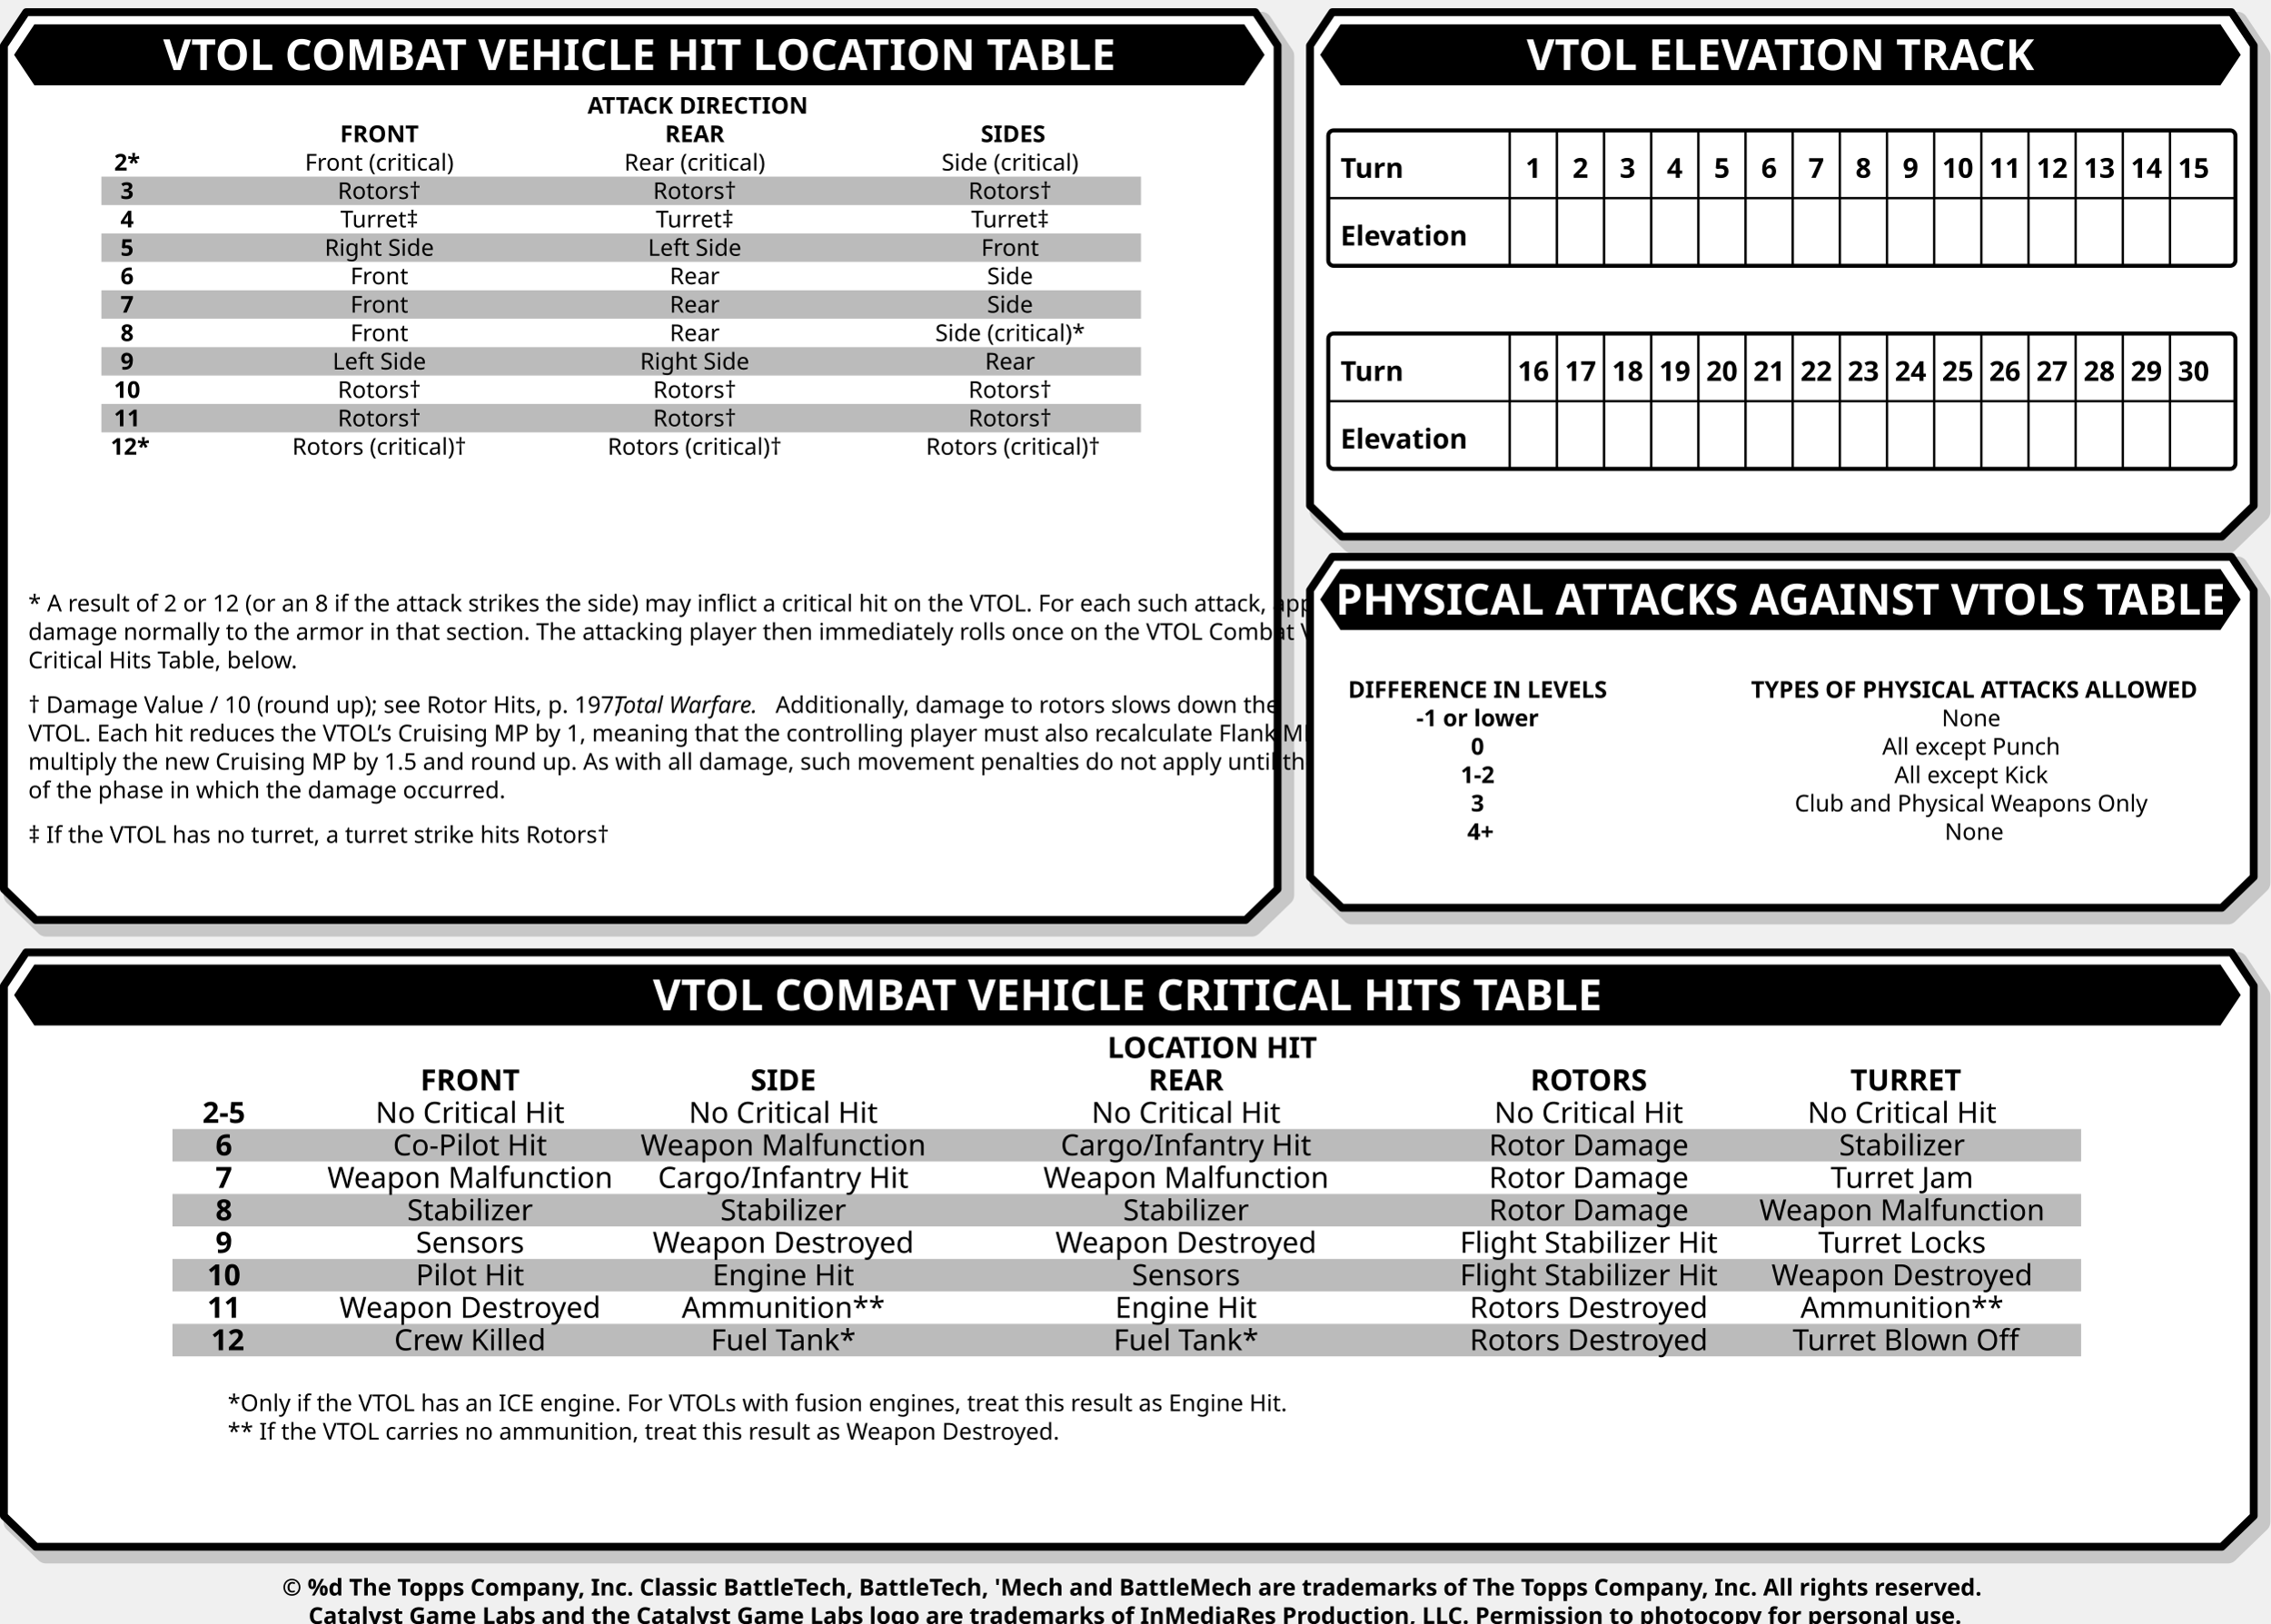
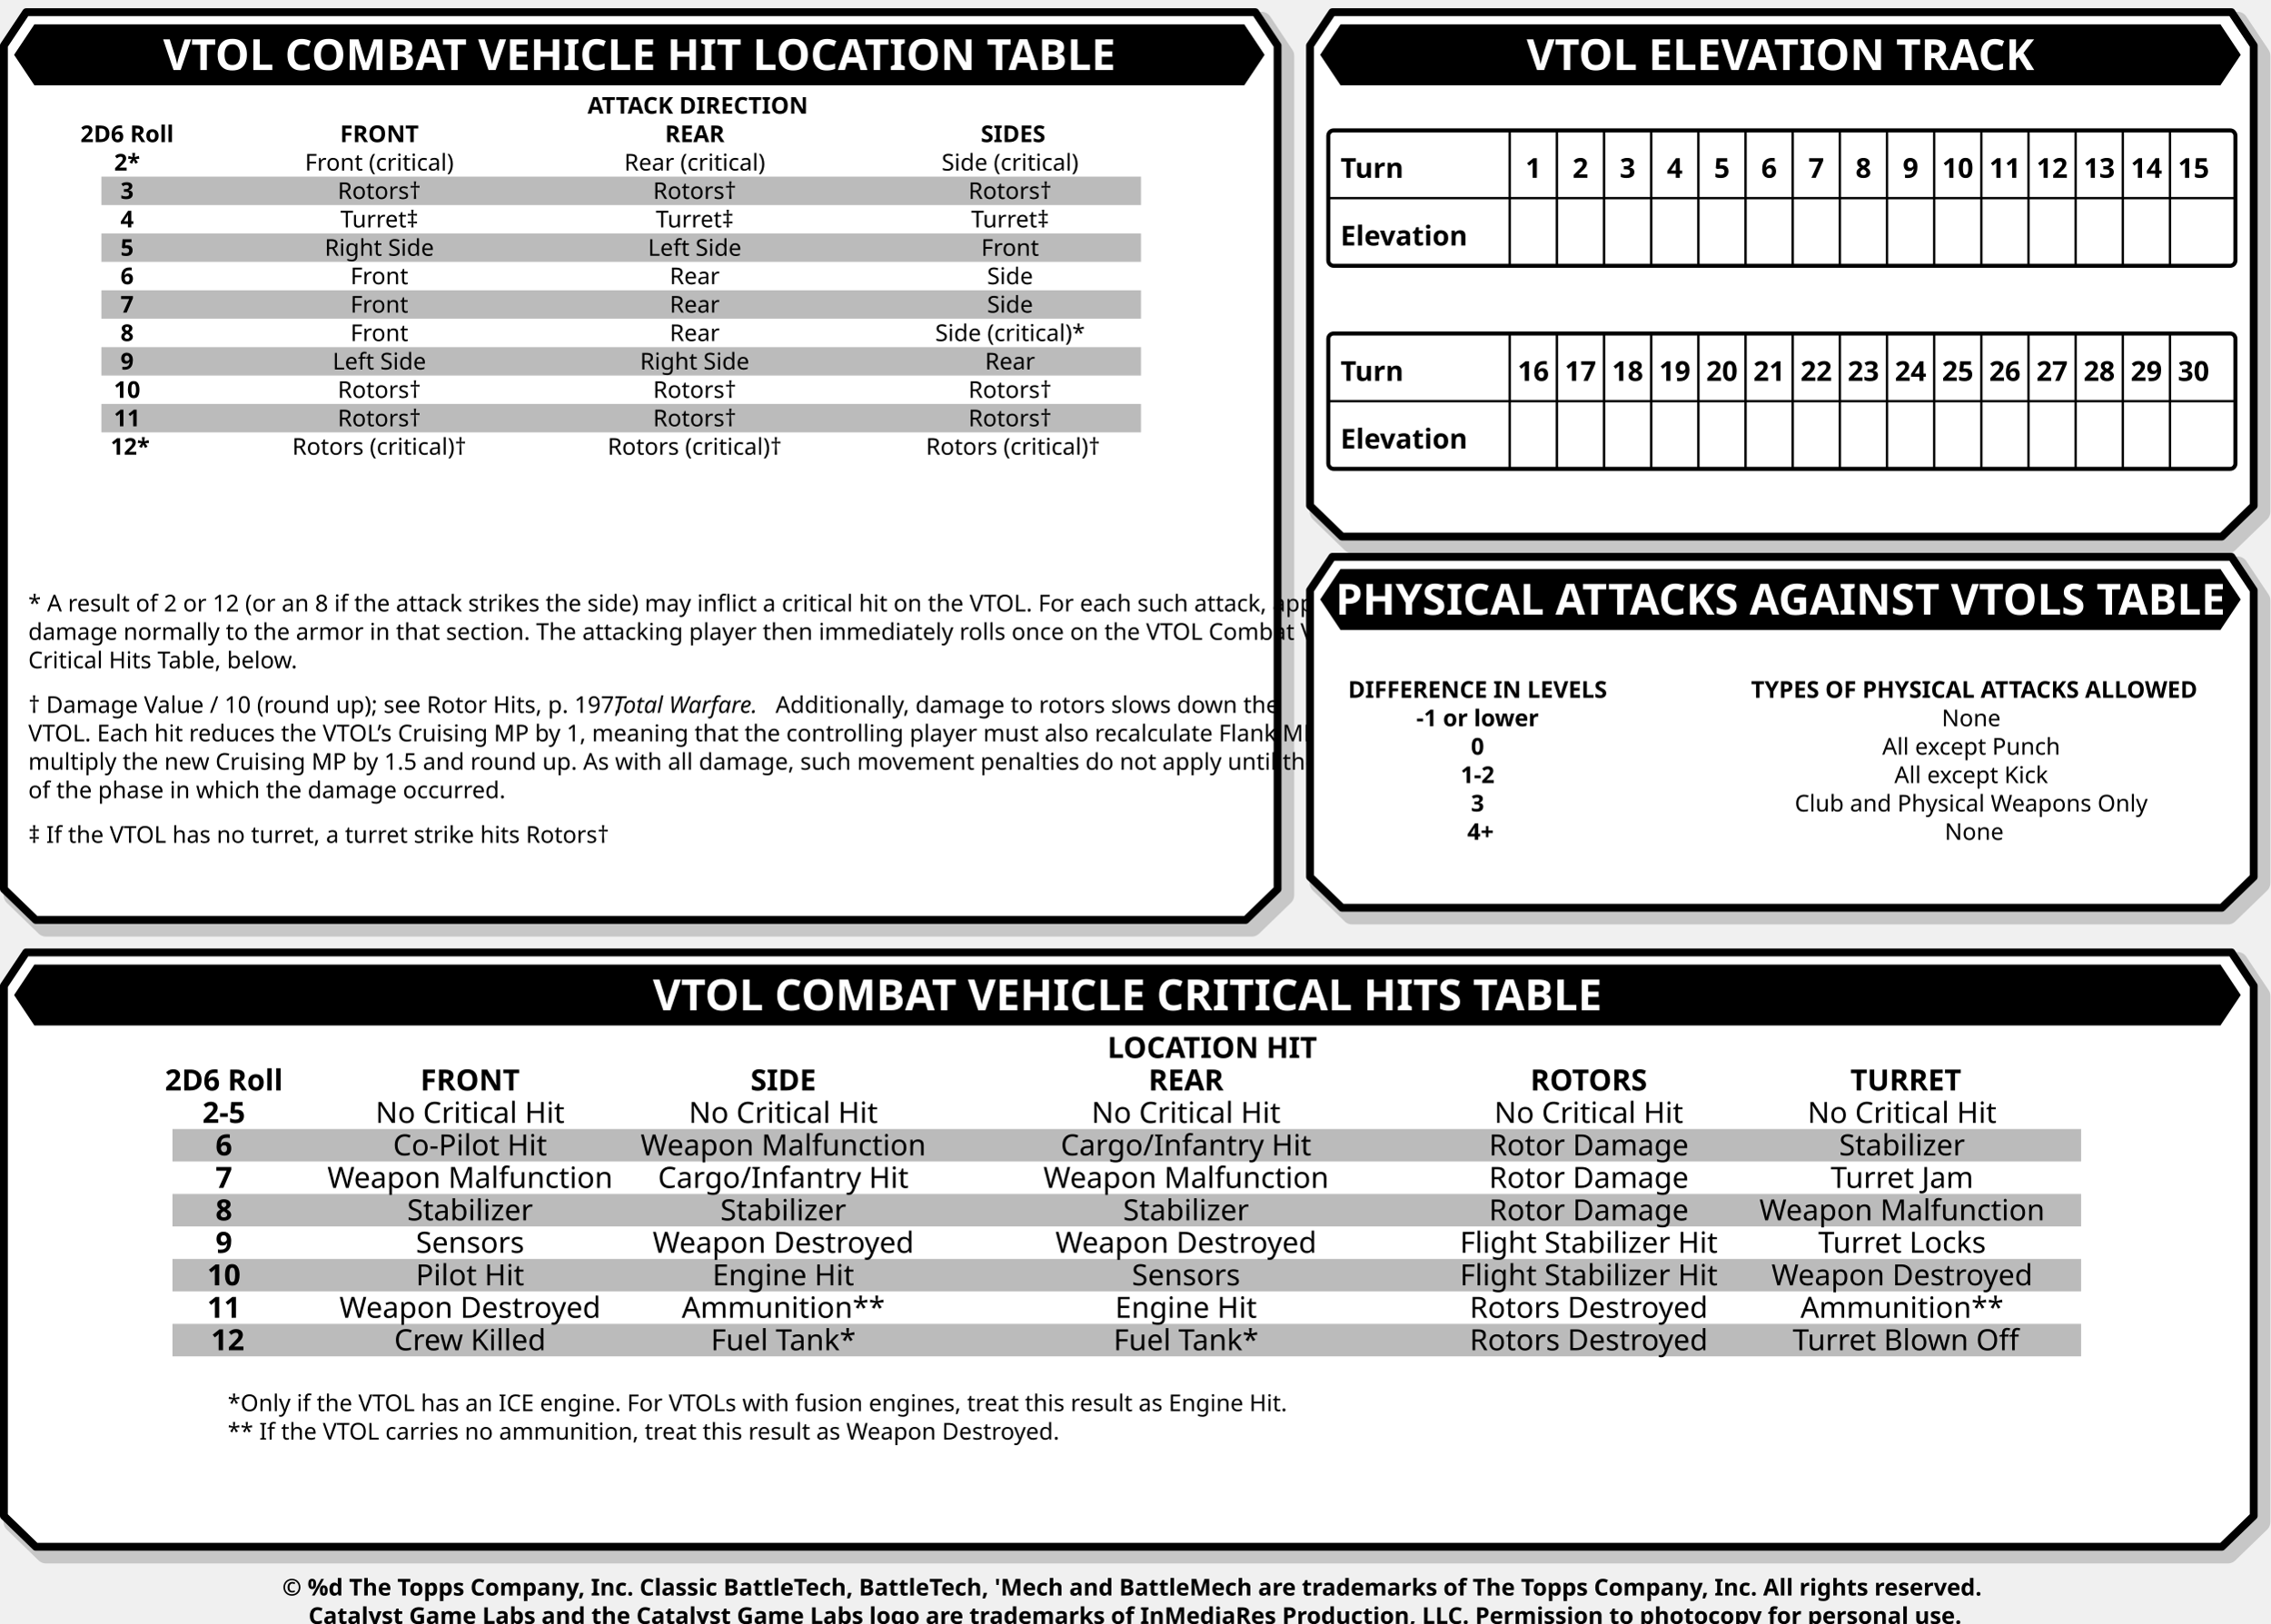
<svg xmlns="http://www.w3.org/2000/svg" contentScriptType="text/ecmascript" width="559.0" zoomAndPan="magnify" contentStyleType="text/css" height="400.0" preserveAspectRatio="xMidYMid meet" version="1.0" id="svg171">
  <defs id="defs171" />
  <g style="mml-color-elements:" id="rs_template">
    <text font-size="5.7px" transform="translate (279.5 400.0)" fill="#000000" text-anchor="middle" font-family="Eurostile" id="footer" font-weight="bold">
      <tspan lengthAdjust="spacingAndGlyphs" x="0.0" id="tspanCopyright" y="-7.000" textLength="531.050">© %d The Topps Company, Inc. Classic BattleTech, BattleTech, 'Mech and BattleMech are trademarks of The Topps Company, Inc. All rights reserved.</tspan>
      <tspan lengthAdjust="spacingAndGlyphs" x="0.0" y="0" textLength="503.100" id="tspan1">Catalyst Game Labs and the Catalyst Game Labs logo are trademarks of InMediaRes Production, LLC. Permission to photocopy for personal use.</tspan>
    </text>
    <g transform="translate(0.966,3)" id="g62">
      <g id="g4">
        <path fill="#ffffff" d="M 2.5,10.714 7.975,2.5 h 301.68 l 5.475,8.214 V 217.5 l -7.845,7.6 H 10.345 L 2.5,217.5 Z" stroke-width="5.2" stroke-linejoin="round" stroke="#c7c7c7" id="path1" />
        <path fill="#ffffff" d="M 0,8.214 5.475,0 h 302.68 l 5.475,8.214 V 216 l -7.845,7.6 H 7.845 L 0,216 Z" stroke-width="1.932" stroke-linejoin="round" stroke="#000000" id="path2" />
        <g transform="translate(2.5,3)" id="g3">
          <path fill="#000000" d="M 0,7.5 4.999,0 h 297.94 l 4.999,7.5 -4.999,7.5 H 4.999 Z" id="path3" />
          <text x="153.969" y="11.25" fill="#ffffff" text-anchor="middle" style="font-style:normal;font-weight:bold;font-size:10.6px;font-family:Eurostile" textLength="180.295" lengthAdjust="spacingAndGlyphs" id="text3">VTOL COMBAT VEHICLE HIT LOCATION TABLE</text>
        </g>
      </g>
      <g id="shade1" transform="translate(0,-3)" style="fill:#bbbbbb" class="tableshading">
        <rect id="rect155" width="256" height="7" x="24" y="43.5" />
        <rect id="rect156" width="256" height="7" x="24" y="57.5" />
        <rect id="rect157" width="256" height="7" x="24" y="71.5" />
        <rect id="rect158" width="256" height="7" x="24" y="85.5" />
        <rect id="rect159" width="256" height="7" x="24" y="99.5" />
      </g>
      <text fill="#000000" x="170.847" y="25" style="font-style:normal;font-weight:bold;font-size:5.7px;font-family:Eurostile" text-anchor="middle" id="text4">ATTACK DIRECTION</text>
      <g transform="translate(0,32)" id="g50">
        <text text-anchor="middle" style="font-style:normal;font-weight:bold;font-size:5.7px;font-family:Eurostile" id="text6">
+           <tspan x="31.063" y="0" id="tspan4">2D6 Roll</tspan>
          <tspan x="93.189" y="0" id="tspan4">FRONT</tspan>
          <tspan x="170.847" y="0" id="tspan5">REAR</tspan>
          <tspan x="248.504" y="0" id="tspan6">SIDES</tspan>
        </text>
        <text text-anchor="middle" style="font-style:normal;font-weight:bold;font-size:5.7px;font-family:Eurostile" id="text17">
          <tspan x="31.063" y="7" id="tspan7">2*</tspan>
          <tspan x="31.063" y="14" id="tspan8">3</tspan>
          <tspan x="31.063" y="21" id="tspan9">4</tspan>
          <tspan x="31.063" y="28" id="tspan10">5</tspan>
          <tspan x="31.063" y="35" id="tspan11">6</tspan>
          <tspan x="31.063" y="42" id="tspan12">7</tspan>
          <tspan x="31.063" y="49" id="tspan13">8</tspan>
          <tspan x="31.063" y="56" id="tspan14">9</tspan>
          <tspan x="31.063" y="63" id="tspan15">10</tspan>
          <tspan x="31.063" y="70" id="tspan16">11</tspan>
          <tspan x="31.063" y="77" id="tspan17">12*</tspan>
        </text>
        <text text-anchor="middle" style="font-style:normal;font-weight:normal;font-size:5.7px;font-family:Eurostile" id="text50">
          <tspan x="93.189" y="7" id="tspan18">Front (critical)</tspan>
          <tspan x="170.847" y="7" id="tspan19">Rear (critical)</tspan>
          <tspan x="248.504" y="7" id="tspan20">Side (critical)</tspan>
          <tspan x="93.189" y="14" id="tspan21">Rotors†</tspan>
          <tspan x="170.847" y="14" id="tspan22">Rotors†</tspan>
          <tspan x="248.504" y="14" id="tspan23">Rotors†</tspan>
          <tspan x="93.189" y="21" id="tspan24">Turret‡</tspan>
          <tspan x="170.847" y="21" id="tspan25">Turret‡</tspan>
          <tspan x="248.504" y="21" id="tspan26">Turret‡</tspan>
          <tspan x="93.189" y="28" id="tspan27">Right Side</tspan>
          <tspan x="170.847" y="28" id="tspan28">Left Side</tspan>
          <tspan x="248.504" y="28" id="tspan29">Front</tspan>
          <tspan x="93.189" y="35" id="tspan30">Front</tspan>
          <tspan x="170.847" y="35" id="tspan31">Rear</tspan>
          <tspan x="248.504" y="35" id="tspan32">Side</tspan>
          <tspan x="93.189" y="42" id="tspan33">Front</tspan>
          <tspan x="170.847" y="42" id="tspan34">Rear</tspan>
          <tspan x="248.504" y="42" id="tspan35">Side</tspan>
          <tspan x="93.189" y="49" id="tspan36">Front</tspan>
          <tspan x="170.847" y="49" id="tspan37">Rear</tspan>
          <tspan x="248.504" y="49" id="tspan38">Side (critical)*</tspan>
          <tspan x="93.189" y="56" id="tspan39">Left Side</tspan>
          <tspan x="170.847" y="56" id="tspan40">Right Side</tspan>
          <tspan x="248.504" y="56" id="tspan41">Rear</tspan>
          <tspan x="93.189" y="63" id="tspan42">Rotors†</tspan>
          <tspan x="170.847" y="63" id="tspan43">Rotors†</tspan>
          <tspan x="248.504" y="63" id="tspan44">Rotors†</tspan>
          <tspan x="93.189" y="70" id="tspan45">Rotors†</tspan>
          <tspan x="170.847" y="70" id="tspan46">Rotors†</tspan>
          <tspan x="248.504" y="70" id="tspan47">Rotors†</tspan>
          <tspan x="93.189" y="77" id="tspan48">Rotors (critical)†</tspan>
          <tspan x="170.847" y="77" id="tspan49">Rotors (critical)†</tspan>
          <tspan x="248.504" y="77" id="tspan50">Rotors (critical)†</tspan>
        </text>
      </g>
      <g transform="translate(0,140.6)" id="g61">
        <text x="6" y="7" fill="#000000" text-anchor="start" style="font-style:normal;font-weight:normal;font-size:5.7px;font-family:Eurostile" textLength="301.63" id="text51" lengthAdjust="spacing">* A result of 2 or 12 (or an 8 if the attack strikes the side) may inflict a critical hit on the VTOL. For each such attack, apply</text>
        <text x="6" y="14" fill="#000000" text-anchor="start" style="font-style:normal;font-weight:normal;font-size:5.7px;font-family:Eurostile" textLength="301.63" id="text52" lengthAdjust="spacing">damage normally to the armor in that section. The attacking player then immediately rolls once on the VTOL Combat Vehicle</text>
        <text fill="#000000" x="6" y="21" style="font-style:normal;font-weight:normal;font-size:5.7px;font-family:Eurostile" text-anchor="start" id="text53">Critical Hits Table, below.</text>
        <g transform="translate(0,4)" id="g59">
          <text x="6" y="28" fill="#000000" text-anchor="start" style="font-style:normal;font-weight:normal;font-size:5.7px;font-family:Eurostile" textLength="143" id="text54" lengthAdjust="spacing">† Damage Value / 10 (round up); see Rotor Hits, p. 197,</text>
          <text x="150" y="28" fill="#000000" text-anchor="start" style="font-style:italic;font-weight:normal;font-size:5.7px;font-family:Eurostile" textLength="37.32" id="text55" lengthAdjust="spacing">Total Warfare.</text>
          <text x="190" y="28" fill="#000000" text-anchor="start" style="font-style:normal;font-weight:normal;font-size:5.7px;font-family:Eurostile" textLength="117.32" id="text56" lengthAdjust="spacing">Additionally, damage to rotors slows down the</text>
          <text x="6" y="35" fill="#000000" text-anchor="start" style="font-style:normal;font-weight:normal;font-size:5.7px;font-family:Eurostile" textLength="301.63" id="text57" lengthAdjust="spacing">VTOL. Each hit reduces the VTOL’s Cruising MP by 1, meaning that the controlling player must also recalculate Flank MP;</text>
          <text x="6" y="42" fill="#000000" text-anchor="start" style="font-style:normal;font-weight:normal;font-size:5.7px;font-family:Eurostile" textLength="301.63" id="text58" lengthAdjust="spacing">multiply the new Cruising MP by 1.5 and round up. As with all damage, such movement penalties do not apply until the end</text>
          <text fill="#000000" x="6" y="49" style="font-style:normal;font-weight:normal;font-size:5.7px;font-family:Eurostile" text-anchor="start" id="text59">of the phase in which the damage occurred.</text>
        </g>
        <g transform="translate(0,8)" id="g60">
          <text x="6" y="56" fill="#000000" text-anchor="start" style="font-style:normal;font-weight:normal;font-size:5.7px;font-family:Eurostile" id="text60">‡ If the VTOL has no turret, a turret strike hits Rotors†</text>
        </g>
      </g>
    </g>
    <g transform="translate(322.596,3)" id="g99">
      <g id="g65">
        <path fill="#ffffff" d="M 2.5,10.714 7.975,2.5 h 220.42 l 5.475,8.214 V 123.06 l -7.845,7.6 H 10.345 L 2.5,123.06 Z" stroke-width="5.2" stroke-linejoin="round" stroke="#c7c7c7" id="path62" />
        <path fill="#ffffff" d="M 0,8.214 5.475,0 h 221.42 l 5.475,8.214 V 121.56 l -7.845,7.6 H 7.845 L 0,121.56 Z" stroke-width="1.932" stroke-linejoin="round" stroke="#000000" id="path63" />
        <g transform="translate(2.5,3)" id="g64">
          <path fill="#000000" d="M 0,7.5 4.999,0 h 216.68 l 4.999,7.5 -4.999,7.5 H 4.999 Z" id="path64" />
          <text x="113.339" y="11.25" fill="#ffffff" text-anchor="middle" style="font-style:normal;font-weight:bold;font-size:10.6px;font-family:Eurostile" textLength="115.026" lengthAdjust="spacingAndGlyphs" id="text64">VTOL ELEVATION TRACK</text>
        </g>
      </g>
      <path fill="none" d="m 4.5,30.431 c 0,-0.726 0.589,-1.315 1.315,-1.315 h 220.74 c 0.726,0 1.315,0.589 1.315,1.315 v 30.718 c 0,0.726 -0.589,1.315 -1.315,1.315 H 5.815 C 5.089,62.464 4.5,61.875 4.5,61.149 Z" stroke-width="1" stroke-linejoin="round" stroke="#000000" id="path65" />
      <path fill="none" stroke-width="0.58" d="M 4.5,45.79 H 227.87 M 49.174,29.116 V 62.464 M 60.787,29.116 V 62.464 M 72.4,29.116 V 62.464 M 84.013,29.116 V 62.464 M 95.626,29.116 v 33.348 m 11.613,-33.348 v 33.348 m 11.613,-33.348 v 33.348 m 11.613,-33.348 v 33.348 m 11.614,-33.348 v 33.348 m 11.613,-33.348 v 33.348 m 11.613,-33.348 v 33.348 m 11.613,-33.348 v 33.348 m 11.613,-33.348 v 33.348 m 11.613,-33.348 v 33.348 m 11.613,-33.348 v 33.348" stroke-linecap="round" stroke-linejoin="miter" stroke="#000000" id="path66" />
      <text fill="#000000" x="7.5" y="40.79" style="font-style:normal;font-weight:bold;font-size:6.76px;font-family:Eurostile" text-anchor="start" id="text66">Turn</text>
      <text fill="#000000" x="7.5" y="57.464" style="font-style:normal;font-weight:bold;font-size:6.76px;font-family:Eurostile" text-anchor="start" id="text67">Elevation</text>
      <text fill="#000000" x="54.981" y="40.79" style="font-style:normal;font-weight:bold;font-size:6.76px;font-family:Eurostile" text-anchor="middle" id="text68">1</text>
      <text fill="#000000" x="66.594" y="40.79" style="font-style:normal;font-weight:bold;font-size:6.76px;font-family:Eurostile" text-anchor="middle" id="text69">2</text>
      <text fill="#000000" x="78.207" y="40.79" style="font-style:normal;font-weight:bold;font-size:6.76px;font-family:Eurostile" text-anchor="middle" id="text70">3</text>
      <text fill="#000000" x="89.82" y="40.79" style="font-style:normal;font-weight:bold;font-size:6.76px;font-family:Eurostile" text-anchor="middle" id="text71">4</text>
      <text fill="#000000" x="101.433" y="40.79" style="font-style:normal;font-weight:bold;font-size:6.76px;font-family:Eurostile" text-anchor="middle" id="text72">5</text>
      <text fill="#000000" x="113.046" y="40.79" style="font-style:normal;font-weight:bold;font-size:6.76px;font-family:Eurostile" text-anchor="middle" id="text73">6</text>
      <text fill="#000000" x="124.659" y="40.79" style="font-style:normal;font-weight:bold;font-size:6.76px;font-family:Eurostile" text-anchor="middle" id="text74">7</text>
      <text fill="#000000" x="136.272" y="40.79" style="font-style:normal;font-weight:bold;font-size:6.76px;font-family:Eurostile" text-anchor="middle" id="text75">8</text>
      <text fill="#000000" x="147.885" y="40.79" style="font-style:normal;font-weight:bold;font-size:6.76px;font-family:Eurostile" text-anchor="middle" id="text76">9</text>
      <text fill="#000000" x="159.498" y="40.79" style="font-style:normal;font-weight:bold;font-size:6.76px;font-family:Eurostile" text-anchor="middle" id="text77">10</text>
      <text fill="#000000" x="171.111" y="40.79" style="font-style:normal;font-weight:bold;font-size:6.76px;font-family:Eurostile" text-anchor="middle" id="text78">11</text>
      <text fill="#000000" x="182.724" y="40.79" style="font-style:normal;font-weight:bold;font-size:6.76px;font-family:Eurostile" text-anchor="middle" id="text79">12</text>
      <text fill="#000000" x="194.337" y="40.79" style="font-style:normal;font-weight:bold;font-size:6.76px;font-family:Eurostile" text-anchor="middle" id="text80">13</text>
      <text fill="#000000" x="205.95" y="40.79" style="font-style:normal;font-weight:bold;font-size:6.76px;font-family:Eurostile" text-anchor="middle" id="text81">14</text>
      <text fill="#000000" x="217.563" y="40.79" style="font-style:normal;font-weight:bold;font-size:6.76px;font-family:Eurostile" text-anchor="middle" id="text82">15</text>
      <path fill="none" d="m 4.5,80.453 c 0,-0.726 0.589,-1.315 1.315,-1.315 h 220.74 c 0.726,0 1.315,0.589 1.315,1.315 v 30.718 c 0,0.726 -0.589,1.315 -1.315,1.315 H 5.815 c -0.726,0 -1.315,-0.589 -1.315,-1.315 z" stroke-width="1" stroke-linejoin="round" stroke="#000000" id="path82" />
      <path fill="none" stroke-width="0.58" d="M 4.5,95.812 H 227.87 M 49.174,79.138 v 33.348 M 60.787,79.138 v 33.348 M 72.4,79.138 v 33.348 M 84.013,79.138 v 33.348 M 95.626,79.138 v 33.348 m 11.613,-33.348 v 33.348 m 11.613,-33.348 v 33.348 m 11.613,-33.348 v 33.348 m 11.614,-33.348 v 33.348 m 11.613,-33.348 v 33.348 m 11.613,-33.348 v 33.348 m 11.613,-33.348 v 33.348 m 11.613,-33.348 v 33.348 m 11.613,-33.348 v 33.348 m 11.613,-33.348 v 33.348" stroke-linecap="round" stroke-linejoin="miter" stroke="#000000" id="path83" />
      <text fill="#000000" x="7.5" y="90.812" style="font-style:normal;font-weight:bold;font-size:6.76px;font-family:Eurostile" text-anchor="start" id="text83">Turn</text>
      <text fill="#000000" x="7.5" y="107.486" style="font-style:normal;font-weight:bold;font-size:6.76px;font-family:Eurostile" text-anchor="start" id="text84">Elevation</text>
      <text fill="#000000" x="54.981" y="90.812" style="font-style:normal;font-weight:bold;font-size:6.76px;font-family:Eurostile" text-anchor="middle" id="text85">16</text>
      <text fill="#000000" x="66.594" y="90.812" style="font-style:normal;font-weight:bold;font-size:6.76px;font-family:Eurostile" text-anchor="middle" id="text86">17</text>
      <text fill="#000000" x="78.207" y="90.812" style="font-style:normal;font-weight:bold;font-size:6.76px;font-family:Eurostile" text-anchor="middle" id="text87">18</text>
      <text fill="#000000" x="89.82" y="90.812" style="font-style:normal;font-weight:bold;font-size:6.76px;font-family:Eurostile" text-anchor="middle" id="text88">19</text>
      <text fill="#000000" x="101.433" y="90.812" style="font-style:normal;font-weight:bold;font-size:6.76px;font-family:Eurostile" text-anchor="middle" id="text89">20</text>
      <text fill="#000000" x="113.046" y="90.812" style="font-style:normal;font-weight:bold;font-size:6.76px;font-family:Eurostile" text-anchor="middle" id="text90">21</text>
      <text fill="#000000" x="124.659" y="90.812" style="font-style:normal;font-weight:bold;font-size:6.76px;font-family:Eurostile" text-anchor="middle" id="text91">22</text>
      <text fill="#000000" x="136.272" y="90.812" style="font-style:normal;font-weight:bold;font-size:6.76px;font-family:Eurostile" text-anchor="middle" id="text92">23</text>
      <text fill="#000000" x="147.885" y="90.812" style="font-style:normal;font-weight:bold;font-size:6.76px;font-family:Eurostile" text-anchor="middle" id="text93">24</text>
      <text fill="#000000" x="159.498" y="90.812" style="font-style:normal;font-weight:bold;font-size:6.76px;font-family:Eurostile" text-anchor="middle" id="text94">25</text>
      <text fill="#000000" x="171.111" y="90.812" style="font-style:normal;font-weight:bold;font-size:6.76px;font-family:Eurostile" text-anchor="middle" id="text95">26</text>
      <text fill="#000000" x="182.724" y="90.812" style="font-style:normal;font-weight:bold;font-size:6.76px;font-family:Eurostile" text-anchor="middle" id="text96">27</text>
      <text fill="#000000" x="194.337" y="90.812" style="font-style:normal;font-weight:bold;font-size:6.76px;font-family:Eurostile" text-anchor="middle" id="text97">28</text>
      <text fill="#000000" x="205.95" y="90.812" style="font-style:normal;font-weight:bold;font-size:6.76px;font-family:Eurostile" text-anchor="middle" id="text98">29</text>
      <text fill="#000000" x="217.563" y="90.812" style="font-style:normal;font-weight:bold;font-size:6.76px;font-family:Eurostile" text-anchor="middle" id="text99">30</text>
    </g>
    <g transform="translate(322.596,137.16)" id="g114">
      <g id="g102">
        <path fill="#ffffff" d="M 2.5,10.714 7.975,2.5 h 220.42 l 5.475,8.214 V 80.34 l -7.845,7.6 H 10.345 L 2.5,80.34 Z" stroke-width="5.2" stroke-linejoin="round" stroke="#c7c7c7" id="path99" />
        <path fill="#ffffff" d="M 0,8.214 5.475,0 h 221.42 l 5.475,8.214 V 78.84 l -7.845,7.6 H 7.845 L 0,78.84 Z" stroke-width="1.932" stroke-linejoin="round" stroke="#000000" id="path100" />
        <g transform="translate(2.5,3)" id="g101">
          <path fill="#000000" d="M 0,7.5 4.999,0 h 216.68 l 4.999,7.5 -4.999,7.5 H 4.999 Z" id="path101" />
          <text x="113.339" y="11.25" fill="#ffffff" text-anchor="middle" style="font-style:normal;font-weight:bold;font-size:10.6px;font-family:Eurostile" textLength="196.076" lengthAdjust="spacingAndGlyphs" id="text101">PHYSICAL ATTACKS AGAINST VTOLS TABLE</text>
        </g>
      </g>
      <g transform="translate(3,34.72)" id="g113">
        <text text-anchor="middle" style="font-style:normal;font-weight:bold;font-size:5.7px;font-family:Eurostile" id="text102">
          <tspan x="160.559" y="0" id="tspan102">TYPES OF PHYSICAL ATTACKS ALLOWED</tspan>
        </text>
        <text text-anchor="middle" style="font-style:normal;font-weight:bold;font-size:5.7px;font-family:Eurostile" id="text108">
          <tspan x="38.993" y="0" id="tspan103">DIFFERENCE IN LEVELS</tspan>
          <tspan x="38.993" y="7" id="tspan104">-1 or lower</tspan>
          <tspan x="38.993" y="14" id="tspan105">0</tspan>
          <tspan x="38.993" y="21" id="tspan106">1-2</tspan>
          <tspan x="38.993" y="28" id="tspan107">3</tspan>
          <tspan x="38.993" y="35" id="tspan108">4+</tspan>
        </text>
        <text text-anchor="middle" style="font-style:normal;font-weight:normal;font-size:5.7px;font-family:Eurostile" id="text113">
          <tspan x="160.559" y="7" id="tspan109">None</tspan>
          <tspan x="160.559" y="14" id="tspan110">All except Punch</tspan>
          <tspan x="160.559" y="21" id="tspan111">All except Kick</tspan>
          <tspan x="160.559" y="28" id="tspan112">Club and Physical Weapons Only</tspan>
          <tspan x="160.559" y="35" id="tspan113">None</tspan>
        </text>
      </g>
    </g>
    <g transform="translate(0.966,234.6)" id="g171">
      <g id="g117">
        <path fill="#ffffff" d="M 2.5,10.714 7.975,2.5 h 542.05 l 5.475,8.214 V 140.3 l -7.845,7.6 H 10.345 L 2.5,140.3 Z" stroke-width="5.2" stroke-linejoin="round" stroke="#c7c7c7" id="path114" />
        <path fill="#ffffff" d="M 0,8.214 5.475,0 h 543.05 L 554,8.214 V 138.8 l -7.845,7.6 H 7.845 L 0,138.8 Z" stroke-width="1.932" stroke-linejoin="round" stroke="#000000" id="path115" />
        <g transform="translate(2.5,3)" id="g116">
          <path fill="#000000" d="M 0,7.5 4.999,0 h 538.31 l 4.999,7.5 -4.999,7.5 H 4.999 Z" id="path116" />
          <text x="274.154" y="11.25" fill="#ffffff" text-anchor="middle" style="font-style:normal;font-weight:bold;font-size:10.6px;font-family:Eurostile" textLength="213.815" lengthAdjust="spacingAndGlyphs" id="text116">VTOL COMBAT VEHICLE CRITICAL HITS TABLE</text>
        </g>
      </g>
      <g id="shade2" transform="translate(-5.5,-219.5)" style="fill:#bbbbbb" class="tableshading">
        <rect id="rect160" width="470" height="8" x="47" y="263" />
        <rect id="rect161" width="470" height="8" x="47" y="279" />
        <rect id="rect162" width="470" height="8" x="47" y="295" />
        <rect id="rect163" width="470" height="8" x="47" y="311" />
      </g>
      <text fill="#000000" x="297.54" y="26" style="font-style:normal;font-weight:bold;font-size:7.2px;font-family:Eurostile" text-anchor="middle" id="text117">LOCATION HIT</text>
      <g transform="translate(0,34)" id="g169">
        <text text-anchor="middle" style="font-style:normal;font-weight:bold;font-size:7.2px;font-family:Eurostile" id="text121">
+           <tspan x="55.1" y="0" id="tspan117">2D6 Roll</tspan>
          <tspan x="115.71" y="0" id="tspan117">FRONT</tspan>
          <tspan x="192.85" y="0" id="tspan118">SIDE</tspan>
          <tspan x="292.03" y="0" id="tspan119">REAR</tspan>
          <tspan x="391.21" y="0" id="tspan120">ROTORS</tspan>
          <tspan x="468.35" y="0" id="tspan121">TURRET</tspan>
        </text>
        <text text-anchor="middle" style="font-style:normal;font-weight:bold;font-size:7.2px;font-family:Eurostile" id="text129">
          <tspan x="55.1" y="8" id="tspan122">2-5</tspan>
          <tspan x="55.1" y="16" id="tspan123">6</tspan>
          <tspan x="55.1" y="24" id="tspan124">7</tspan>
          <tspan x="55.1" y="32" id="tspan125">8</tspan>
          <tspan x="55.1" y="40" id="tspan126">9</tspan>
          <tspan x="55.1" y="48" id="tspan127">10</tspan>
          <tspan x="55.1" y="56" id="tspan128">11</tspan>
          <tspan x="55.1" y="64" id="tspan129">12</tspan>
        </text>
        <text text-anchor="middle" style="font-style:normal;font-weight:normal;font-size:7.2px;font-family:Eurostile" id="text169">
          <tspan x="115.71" y="8" id="tspan130">No Critical Hit</tspan>
          <tspan x="192.85" y="8" id="tspan131">No Critical Hit</tspan>
          <tspan x="292.03" y="8" id="tspan132">No Critical Hit</tspan>
          <tspan x="391.21" y="8" id="tspan133">No Critical Hit</tspan>
          <tspan x="468.35" y="8" id="tspan134">No Critical Hit</tspan>
          <tspan x="115.71" y="16" id="tspan135">Co-Pilot Hit</tspan>
          <tspan x="192.85" y="16" id="tspan136">Weapon Malfunction</tspan>
          <tspan x="292.03" y="16" id="tspan137">Cargo/Infantry Hit</tspan>
          <tspan x="391.21" y="16" id="tspan138">Rotor Damage</tspan>
          <tspan x="468.35" y="16" id="tspan139">Stabilizer</tspan>
          <tspan x="115.71" y="24" id="tspan140">Weapon Malfunction</tspan>
          <tspan x="192.85" y="24" id="tspan141">Cargo/Infantry Hit</tspan>
          <tspan x="292.03" y="24" id="tspan142">Weapon Malfunction</tspan>
          <tspan x="391.21" y="24" id="tspan143">Rotor Damage</tspan>
          <tspan x="468.35" y="24" id="tspan144">Turret Jam</tspan>
          <tspan x="115.71" y="32" id="tspan145">Stabilizer</tspan>
          <tspan x="192.85" y="32" id="tspan146">Stabilizer</tspan>
          <tspan x="292.03" y="32" id="tspan147">Stabilizer</tspan>
          <tspan x="391.21" y="32" id="tspan148">Rotor Damage</tspan>
          <tspan x="468.35" y="32" id="tspan149">Weapon Malfunction</tspan>
          <tspan x="115.71" y="40" id="tspan150">Sensors</tspan>
          <tspan x="192.85" y="40" id="tspan151">Weapon Destroyed</tspan>
          <tspan x="292.03" y="40" id="tspan152">Weapon Destroyed</tspan>
          <tspan x="391.21" y="40" id="tspan153">Flight Stabilizer Hit</tspan>
          <tspan x="468.35" y="40" id="tspan154">Turret Locks</tspan>
          <tspan x="115.71" y="48" id="tspan155">Pilot Hit</tspan>
          <tspan x="192.85" y="48" id="tspan156">Engine Hit</tspan>
          <tspan x="292.03" y="48" id="tspan157">Sensors</tspan>
          <tspan x="391.21" y="48" id="tspan158">Flight Stabilizer Hit</tspan>
          <tspan x="468.35" y="48" id="tspan159">Weapon Destroyed</tspan>
          <tspan x="115.71" y="56" id="tspan160">Weapon Destroyed</tspan>
          <tspan x="192.85" y="56" id="tspan161">Ammunition**</tspan>
          <tspan x="292.03" y="56" id="tspan162">Engine Hit</tspan>
          <tspan x="391.21" y="56" id="tspan163">Rotors Destroyed</tspan>
          <tspan x="468.35" y="56" id="tspan164">Ammunition**</tspan>
          <tspan x="115.71" y="64" id="tspan165">Crew Killed</tspan>
          <tspan x="192.85" y="64" id="tspan166">Fuel Tank*</tspan>
          <tspan x="292.03" y="64" id="tspan167">Fuel Tank*</tspan>
          <tspan x="391.21" y="64" id="tspan168">Rotors Destroyed</tspan>
          <tspan x="468.35" y="64" id="tspan169">Turret Blown Off</tspan>
        </text>
      </g>
      <text fill="#000000" x="55.1" y="113" style="font-style:normal;font-weight:normal;font-size:5.7px;font-family:Eurostile" text-anchor="start" id="text170">*Only if the VTOL has an ICE engine. For VTOLs with fusion engines, treat this result as Engine Hit.</text>
      <text fill="#000000" x="55.1" y="120" style="font-style:normal;font-weight:normal;font-size:5.7px;font-family:Eurostile" text-anchor="start" id="text171">** If the VTOL carries no ammunition, treat this result as Weapon Destroyed.</text>
    </g>
    <g id="tableshading" />
  </g>
</svg>
